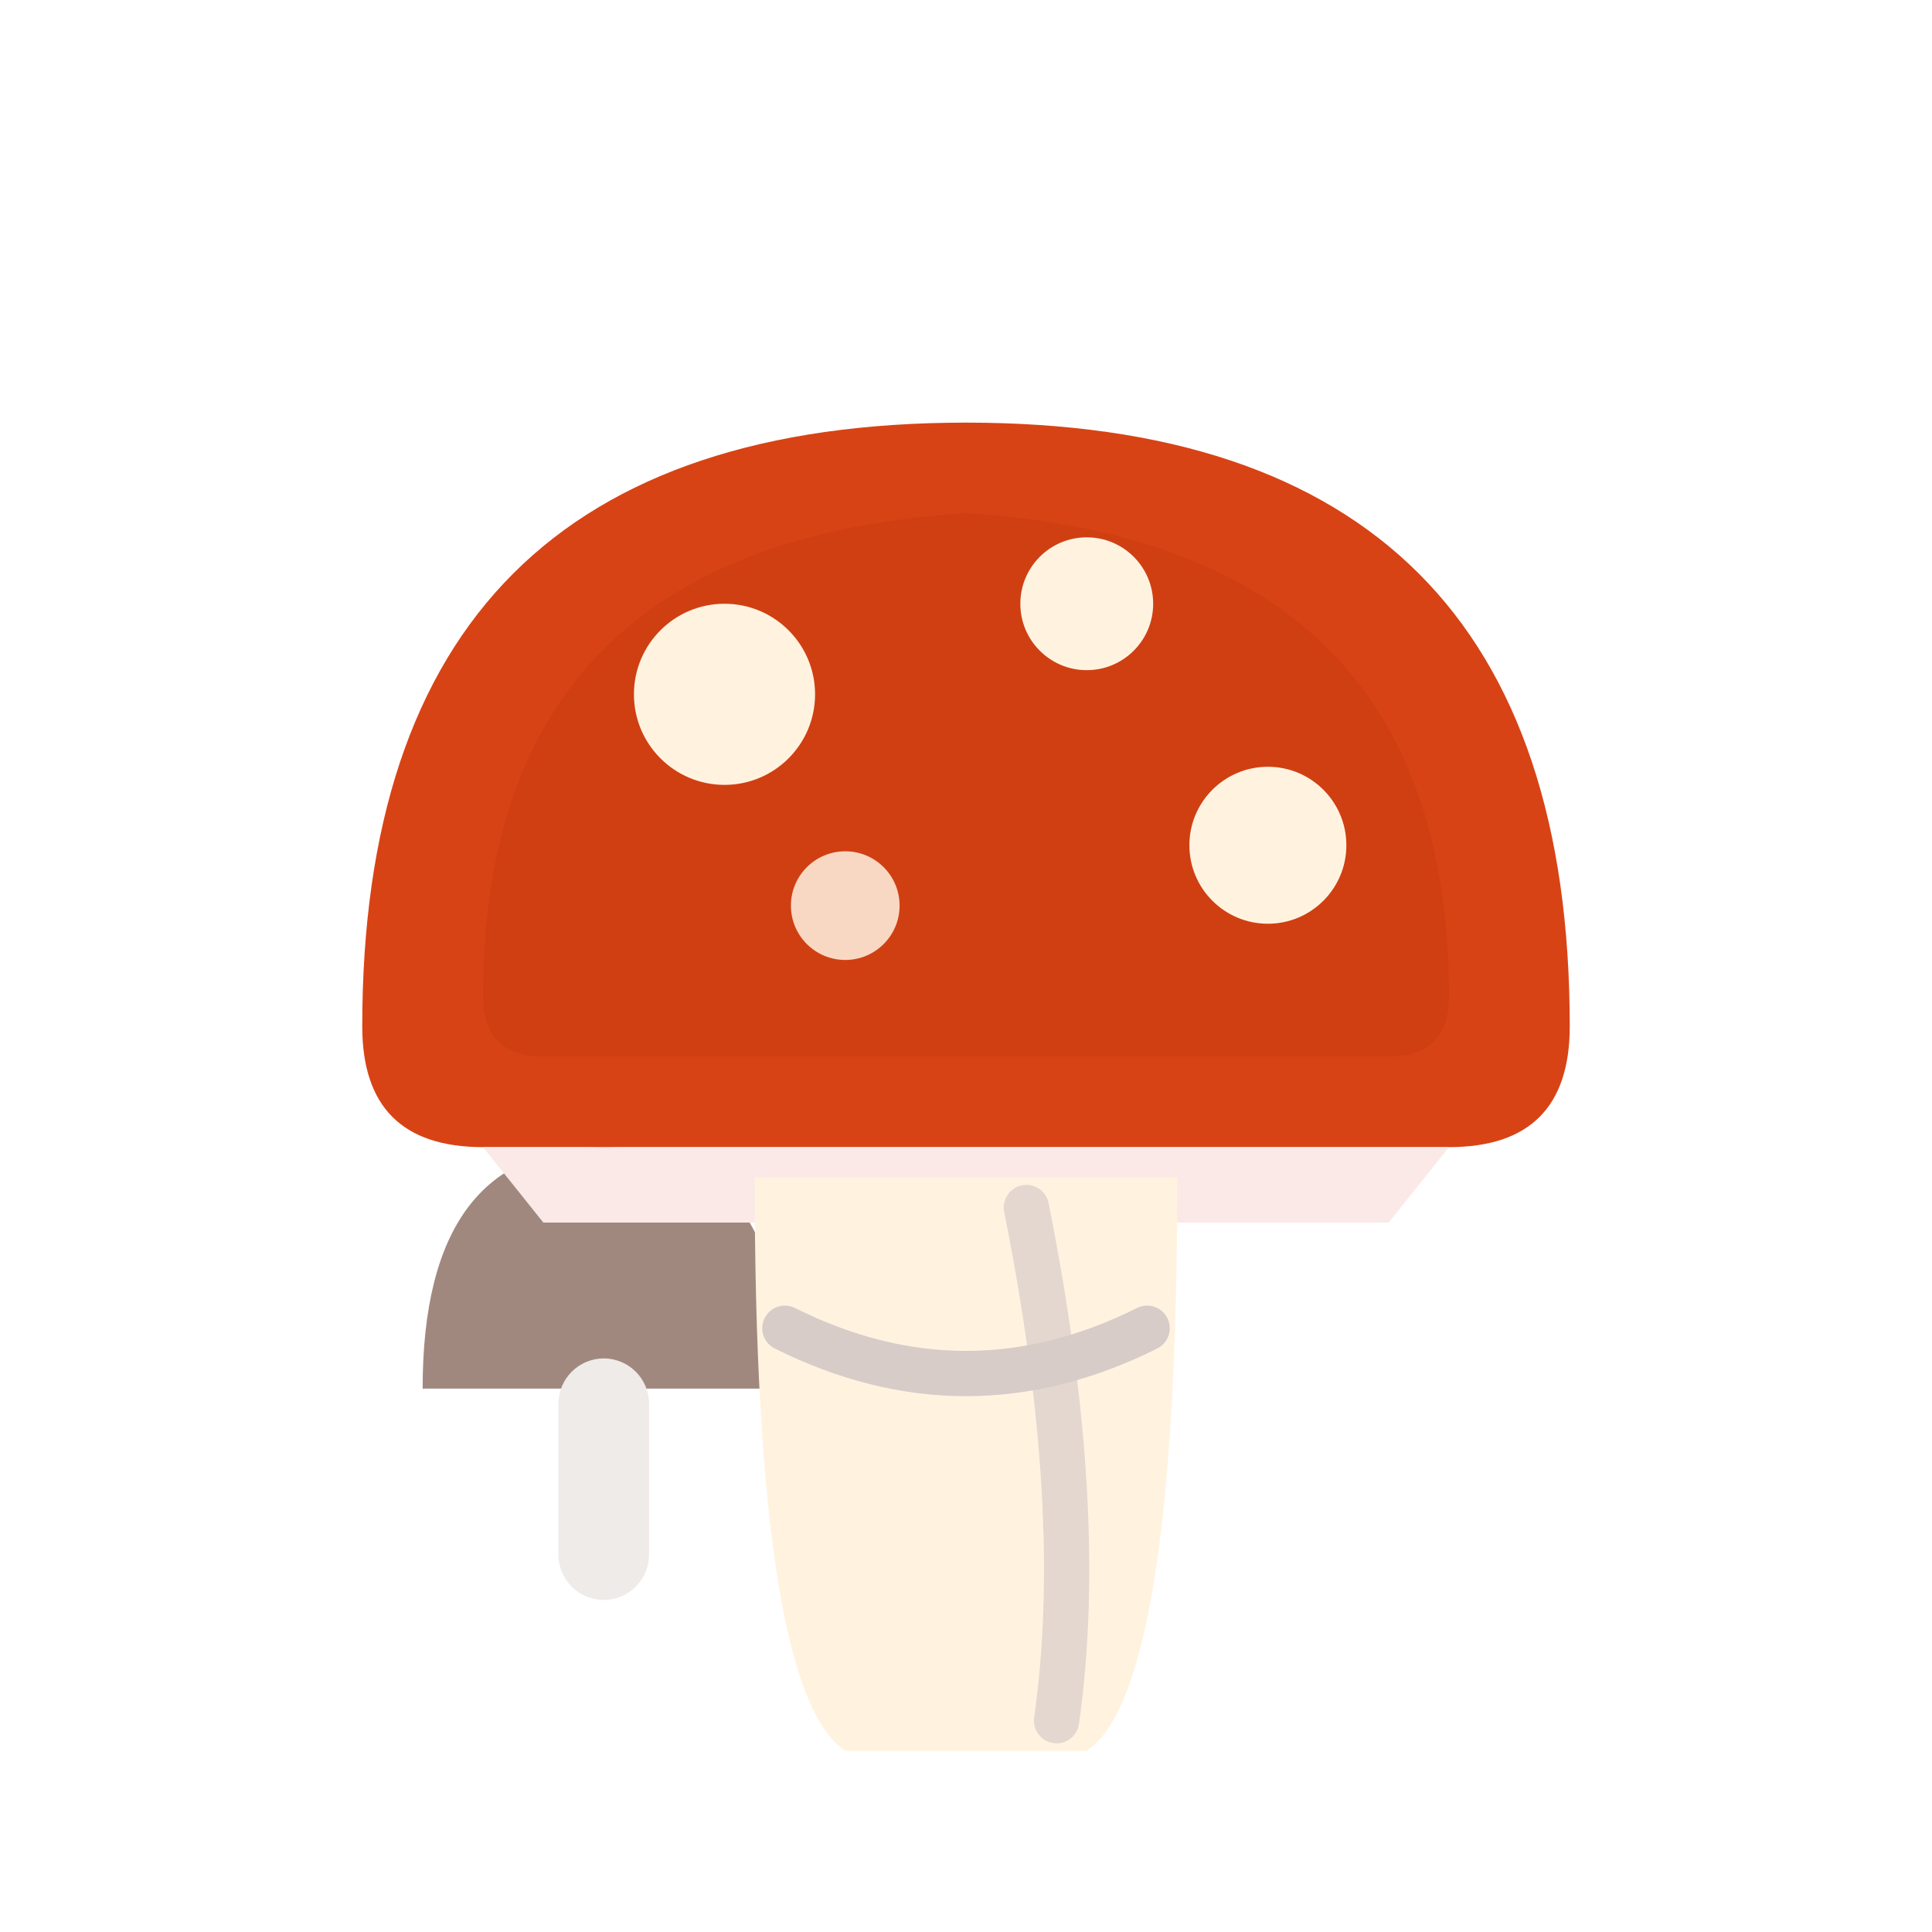
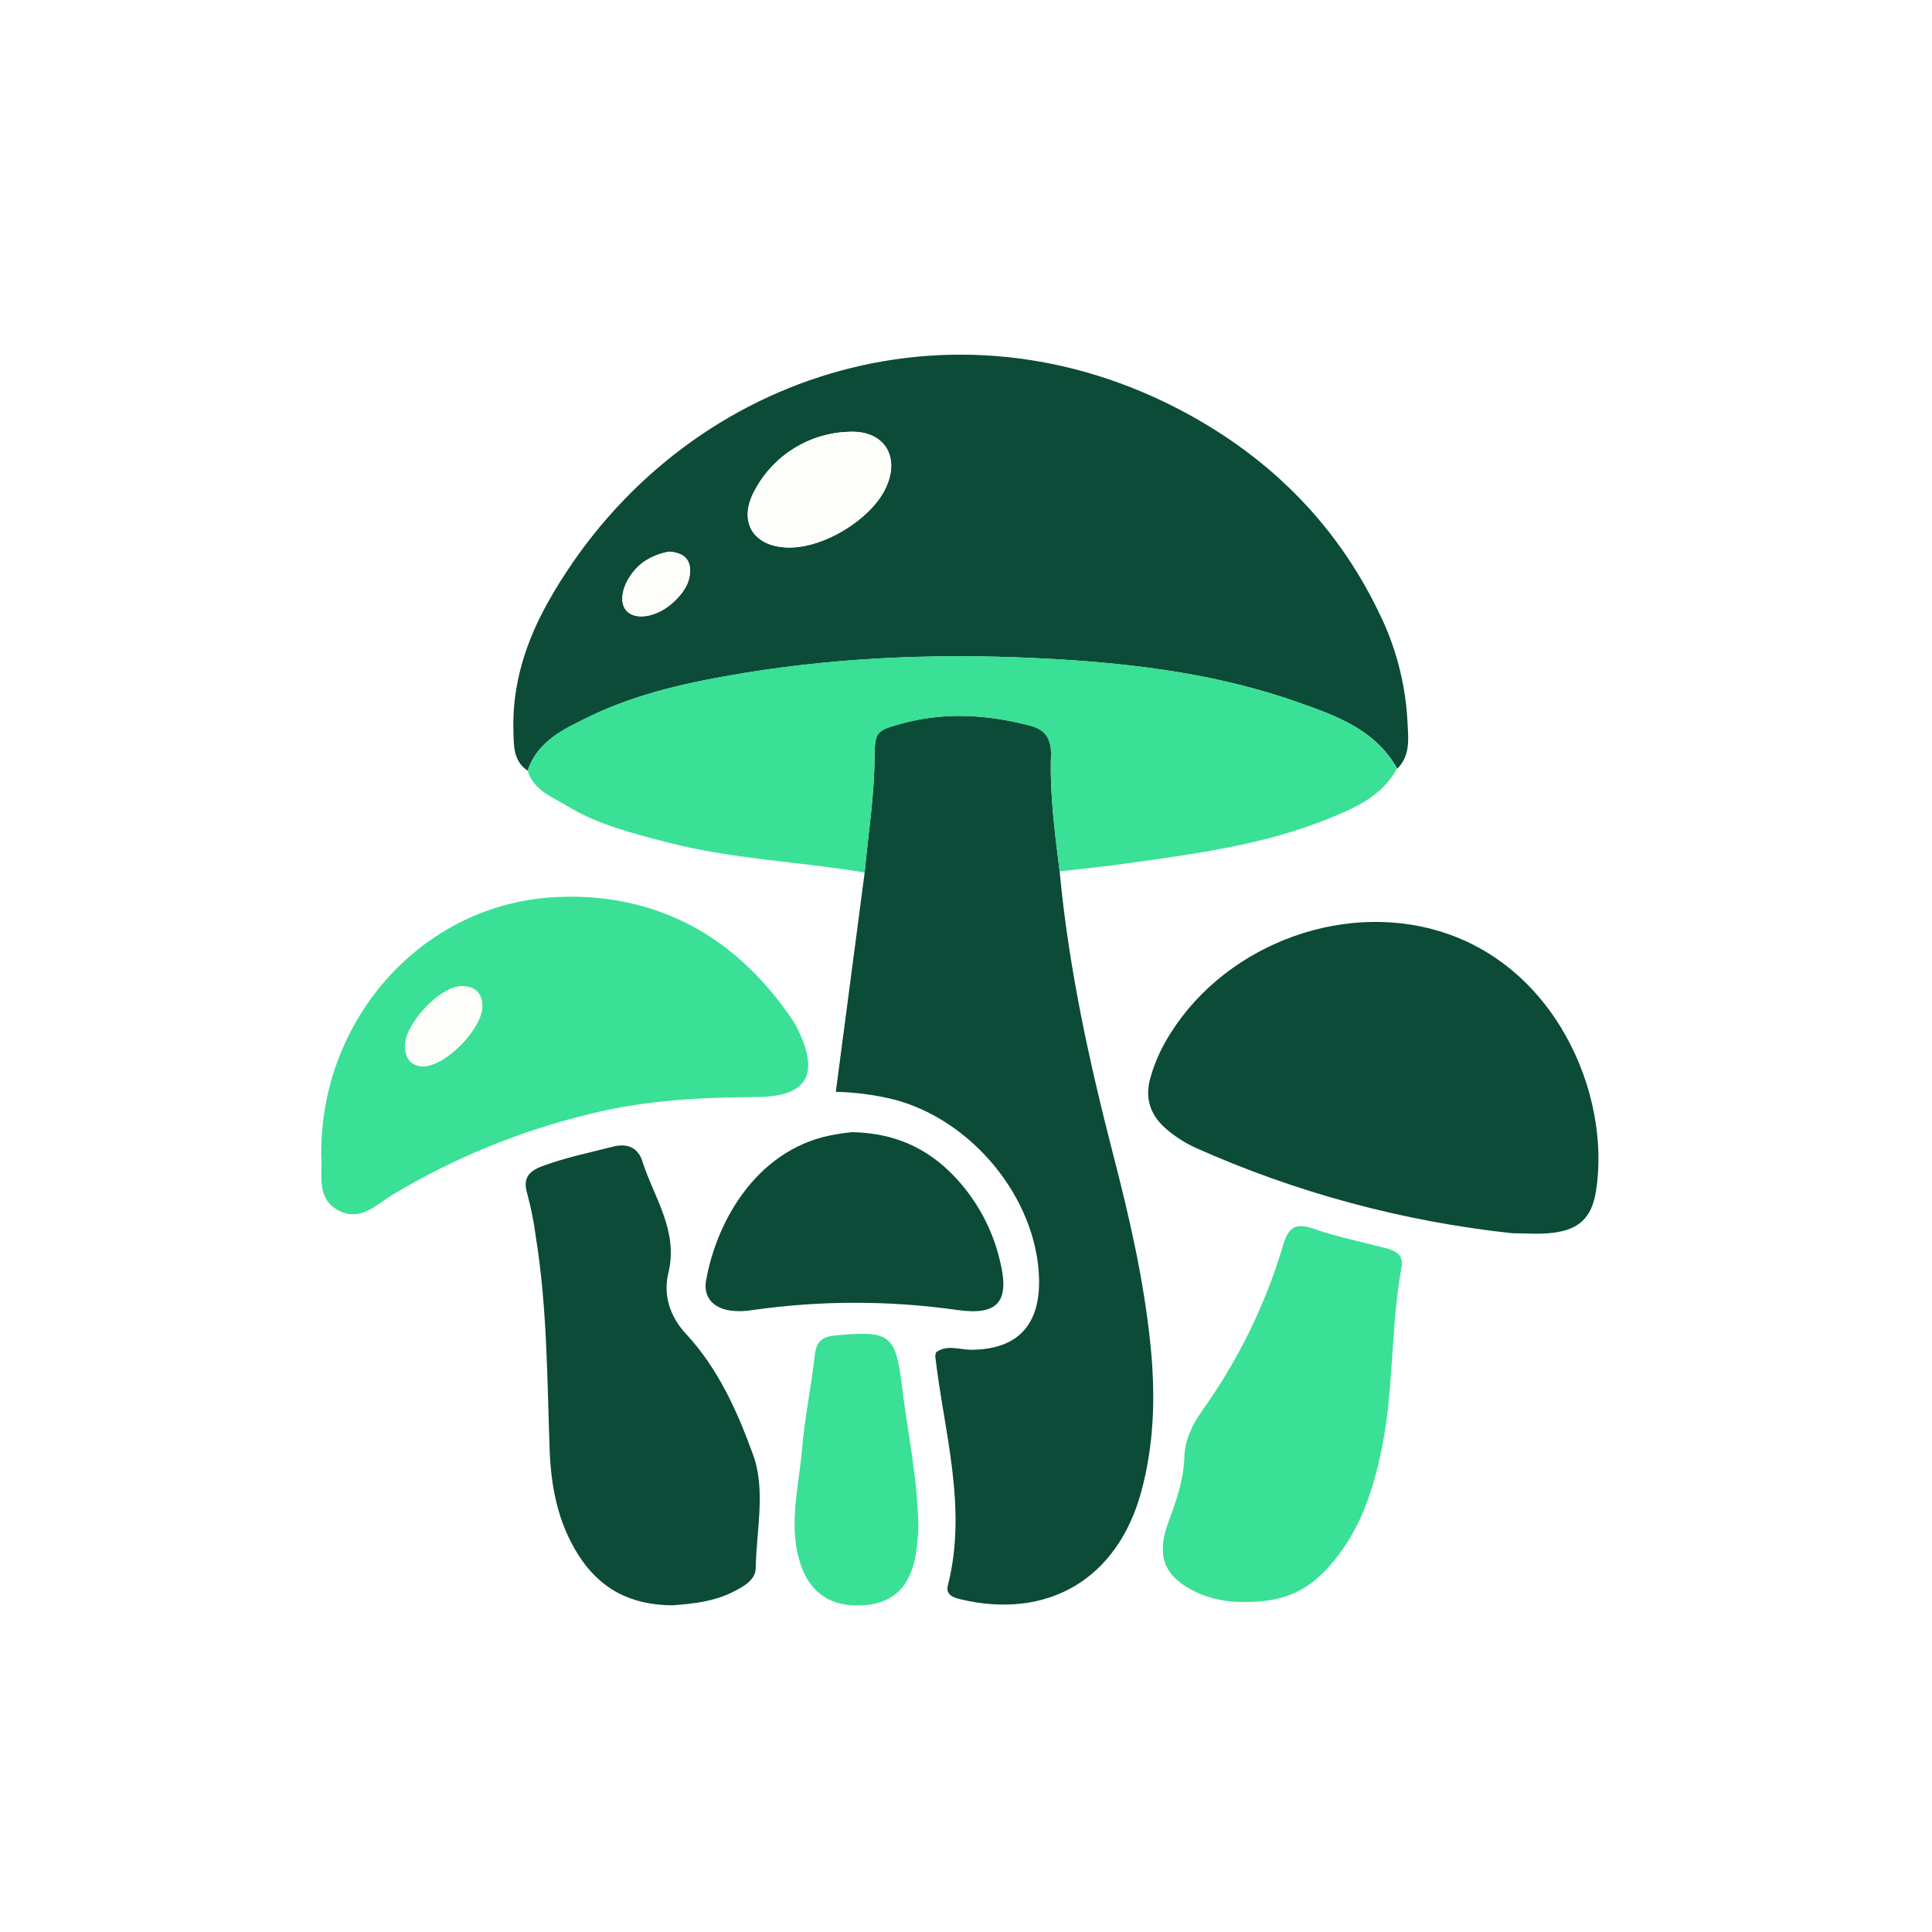
- <svg xmlns="http://www.w3.org/2000/svg" viewBox="0 0 64 64" fill="none">
-   <path d="M14 46 Q14 38 20 38 Q26 38 26 46 Z" fill="#A1887F" />
-   <rect x="18.5" y="45" width="3" height="8" rx="1.5" fill="#EFEBE9" />
-   <path d="M12 34 Q12 14 32 14 Q52 14 52 34 Q52 38 48 38 L16 38 Q12 38 12 34 Z" fill="#D84315" />
-   <path d="M16 33 Q16 18 32 17 Q48 18 48 33 Q48 35 46 35 L18 35 Q16 35 16 33 Z" fill="#BF360C" opacity="0.35" />
-   <circle cx="24" cy="23" r="3" fill="#FFF3E0" />
-   <circle cx="36" cy="20" r="2.2" fill="#FFF3E0" />
-   <circle cx="42" cy="28" r="2.6" fill="#FFF3E0" />
-   <circle cx="28" cy="30" r="1.8" fill="#FFF3E0" opacity="0.85" />
-   <path d="M16 38 L48 38 L46 40.5 L18 40.5 Z" fill="#FBE9E7" />
-   <path d="M25 39 Q25 56 28 58 L36 58 Q39 56 39 39 Z" fill="#FFF3E0" />
-   <path d="M34 40 Q36 50 35 57" stroke="#D7CCC8" stroke-width="1.5" fill="none" stroke-linecap="round" opacity="0.7" />
-   <path d="M26 44 Q32 47 38 44" stroke="#D7CCC8" stroke-width="1.5" fill="none" stroke-linecap="round" />
+ <svg xmlns="http://www.w3.org/2000/svg" id="Capa_1" data-name="Capa 1" viewBox="0 0 500 500">
+   <defs>
+     <style>.cls-1{fill:#0b4b37;}.cls-2{fill:#3ae095;}.cls-3{fill:#fdfef9;}</style>
+   </defs>
+   <path class="cls-1" d="M136.56,199.46c-3.73-2.49-3.58-6.42-3.69-10.19-.38-12.08,3.21-23.19,9-33.51C174,98.72,243.11,74.35,304,105.35c23.06,11.74,41.25,29.17,52.73,52.89a72.05,72.05,0,0,1,7.51,28.24c.2,4.32.95,8.9-2.64,12.48-5.52-10-15.57-13.63-25.35-17.1-20.43-7.25-41.84-10.05-63.29-11.28-26.87-1.55-53.78-.77-80.45,3.61-13.75,2.26-27.39,5.15-40,11.29C146,188.63,139.12,191.71,136.56,199.46Zm68.1-57.76c8.79-.14,20.17-7.06,24.22-14.72,4.45-8.43.18-15.78-9.31-15.22a28.5,28.5,0,0,0-24.06,14.79C190.63,135,195,141.86,204.66,141.7Zm-31.41,1.06a16.67,16.67,0,0,0-6.77,2.72c-4.45,3.31-6.75,9.39-4.58,12.31s8.33,2,12.67-2.21c2.08-2,3.79-4.28,4-7.33C178.81,144.63,176.85,143.08,173.25,142.76Z" />
+   <path class="cls-1" d="M274.24,225.51c2.32,25,7.68,49.39,13.94,73.64,4.2,16.26,7.95,32.61,9.61,49.38,1.25,12.74.92,25.32-2.49,37.72-6.16,22.4-24.13,33-46.7,27.65-2-.48-3.9-1.21-3.29-3.61,5.12-20.14-1-39.62-3.27-59.33a3.14,3.14,0,0,1,.23-1c2.87-2.08,6.09-.62,9.15-.64,11.89-.09,17.85-6.36,17.48-18.6-.64-20.63-17.35-41-37.75-46.22a70.6,70.6,0,0,0-14.84-1.94c2.54-19.32,5-38.06,7.47-56.79.86-9.71,2.45-19.34,2.54-29.13.06-7.43.21-7.57,7.61-9.54,10.92-2.9,21.83-2.14,32.66.68,3.9,1,5.54,3.43,5.41,7.59C271.66,205.51,273,215.52,274.24,225.51Z" />
+   <path class="cls-2" d="M274.24,225.51c-1.27-10-2.58-20-2.24-30.1.13-4.16-1.51-6.57-5.41-7.59-10.83-2.82-21.74-3.58-32.66-.68-7.4,2-7.55,2.11-7.61,9.54-.09,9.79-1.68,19.42-2.54,29.13-17.07-2.86-34.48-3.46-51.32-7.87-8.86-2.32-17.76-4.53-25.65-9.34-3.91-2.39-8.67-4-10.25-9.14,2.56-7.75,9.39-10.83,15.87-14,12.64-6.14,26.28-9,40-11.29,26.67-4.38,53.58-5.16,80.45-3.61,21.45,1.23,42.86,4,63.29,11.28,9.78,3.47,19.83,7.08,25.35,17.1-3.9,7.18-10.9,10.17-17.9,13-16.53,6.69-34.06,9-51.55,11.45C286.16,224.24,280.19,224.82,274.24,225.51Z" />
+   <path class="cls-1" d="M391.37,319.16A272.23,272.23,0,0,1,309.31,297a32.43,32.43,0,0,1-7.19-4.57c-4.29-3.51-6-8.09-4.38-13.56a42.27,42.27,0,0,1,2.71-7.07c12.59-24.81,43.2-38.35,70-31.39,31.83,8.25,46.6,42.66,42.59,67.86-1.08,6.82-4.36,10-11.26,10.79C398.37,319.49,394.85,319.16,391.37,319.16Z" />
+   <path class="cls-2" d="M83.15,297.25c.49-34.22,26.5-63.34,60.62-65.08,26.14-1.33,47.1,10.3,61.74,32.42a15,15,0,0,1,.9,1.68c5.8,11.84,2.54,17.54-10.57,17.64-14.28.11-28.44.77-42.41,4.2a182,182,0,0,0-51.69,21c-4.44,2.7-8.74,7.4-14.59,3.9-5.3-3.17-3.64-8.92-4-13.83C83.1,298.52,83.15,297.88,83.15,297.25ZM109.28,276c6.21,0,15.93-10.16,15.54-16-.23-3.62-2.66-4.89-5.82-4.67-5.44.38-13.92,9.5-14.14,15C104.73,273.5,106,275.67,109.28,276Z" />
+   <path class="cls-1" d="M174,415.45c-10.95-.05-18.89-4.39-24.41-13.17-5.24-8.32-7-17.56-7.35-27.19-.64-18.37-.63-36.78-3.57-55a86.89,86.89,0,0,0-2.22-11.17c-1.21-4,.4-5.82,3.89-7.12,6-2.23,12.17-3.48,18.3-5.05,3.84-1,6.53.41,7.59,3.75,3,9.43,9.4,18,6.75,28.91-1.4,5.76.38,11.31,4.58,15.83,8.36,9,13.35,20.21,17.37,31.34,3.28,9.07.81,19.46.65,29.26-.05,3-3,4.68-5.6,6C184.83,414.53,179.14,415.07,174,415.45Z" />
+   <path class="cls-2" d="M321.62,414.57a28.49,28.49,0,0,1-11.11-2.09c-9.15-4.05-11.57-9.48-8-18.94,2-5.35,3.83-10.72,4-16.5.15-4.62,2.2-8.54,4.78-12.2a144.06,144.06,0,0,0,20.73-42.44c1.41-4.77,3.21-6.07,8-4.39,5.95,2.07,12.18,3.36,18.3,4.92,2.68.67,5,1.69,4.38,5-2.92,16.2-1.88,32.86-5.53,49-2,9-4.9,17.66-10.54,25.19C339.83,411.29,333,414.79,321.62,414.57Z" />
+   <path class="cls-1" d="M220.51,293c10.94.21,19.37,4.09,26.29,11.26a47.37,47.37,0,0,1,12.06,22.33c2.46,10.32-.61,13.89-11,12.45a188.1,188.1,0,0,0-53.09,0,20.06,20.06,0,0,1-5.68.15c-4.52-.64-7.14-3.48-6.35-7.85,2.92-16.29,14-34.77,33.9-37.82C218.25,293.24,219.83,293.07,220.51,293Z" />
+   <path class="cls-2" d="M237.69,395a62.92,62.92,0,0,1-.81,8.12c-1.77,8.56-6.8,12.49-15.35,12.37-7.7-.1-12.67-4.26-14.78-12.1-2.56-9.51,0-18.87.81-28.25.68-8.16,2.38-16.23,3.3-24.38.4-3.49,1.75-4.82,5.28-5.14,14.11-1.31,15.63-.44,17.31,13.3C234.87,370.54,237.39,382,237.69,395Z" />
+   <path class="cls-3" d="M204.66,141.7c-9.69.16-14-6.69-9.15-15.15a28.5,28.5,0,0,1,24.06-14.79c9.49-.56,13.76,6.79,9.31,15.22C224.83,134.64,213.45,141.56,204.66,141.7Z" />
+   <path class="cls-3" d="M173.25,142.76c3.6.32,5.56,1.87,5.32,5.49-.21,3.05-1.92,5.31-4,7.33-4.34,4.23-10.41,5.26-12.67,2.21s.13-9,4.58-12.31A16.67,16.67,0,0,1,173.25,142.76Z" />
+   <path class="cls-3" d="M109.28,276c-3.27-.29-4.55-2.46-4.42-5.75.22-5.46,8.7-14.58,14.14-15,3.16-.22,5.59,1.05,5.82,4.67C125.21,265.8,115.49,276,109.28,276Z" />
</svg>
